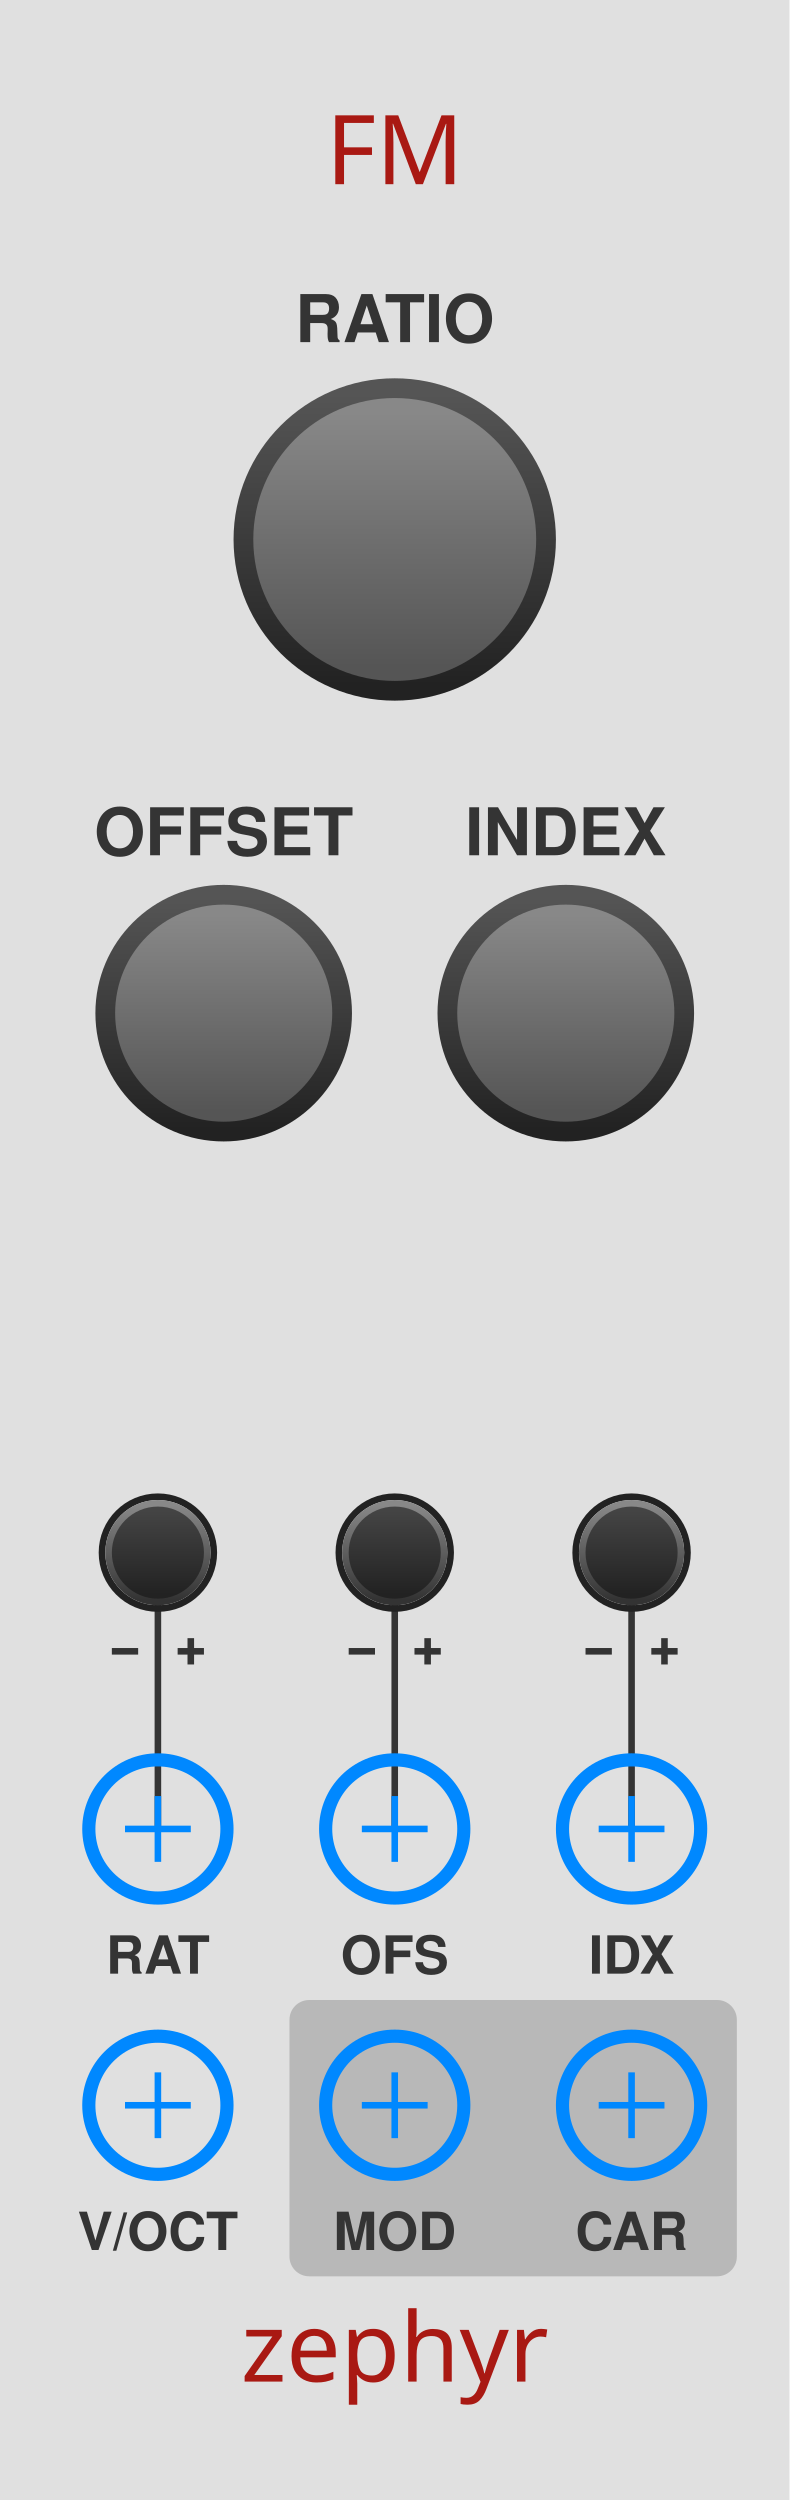
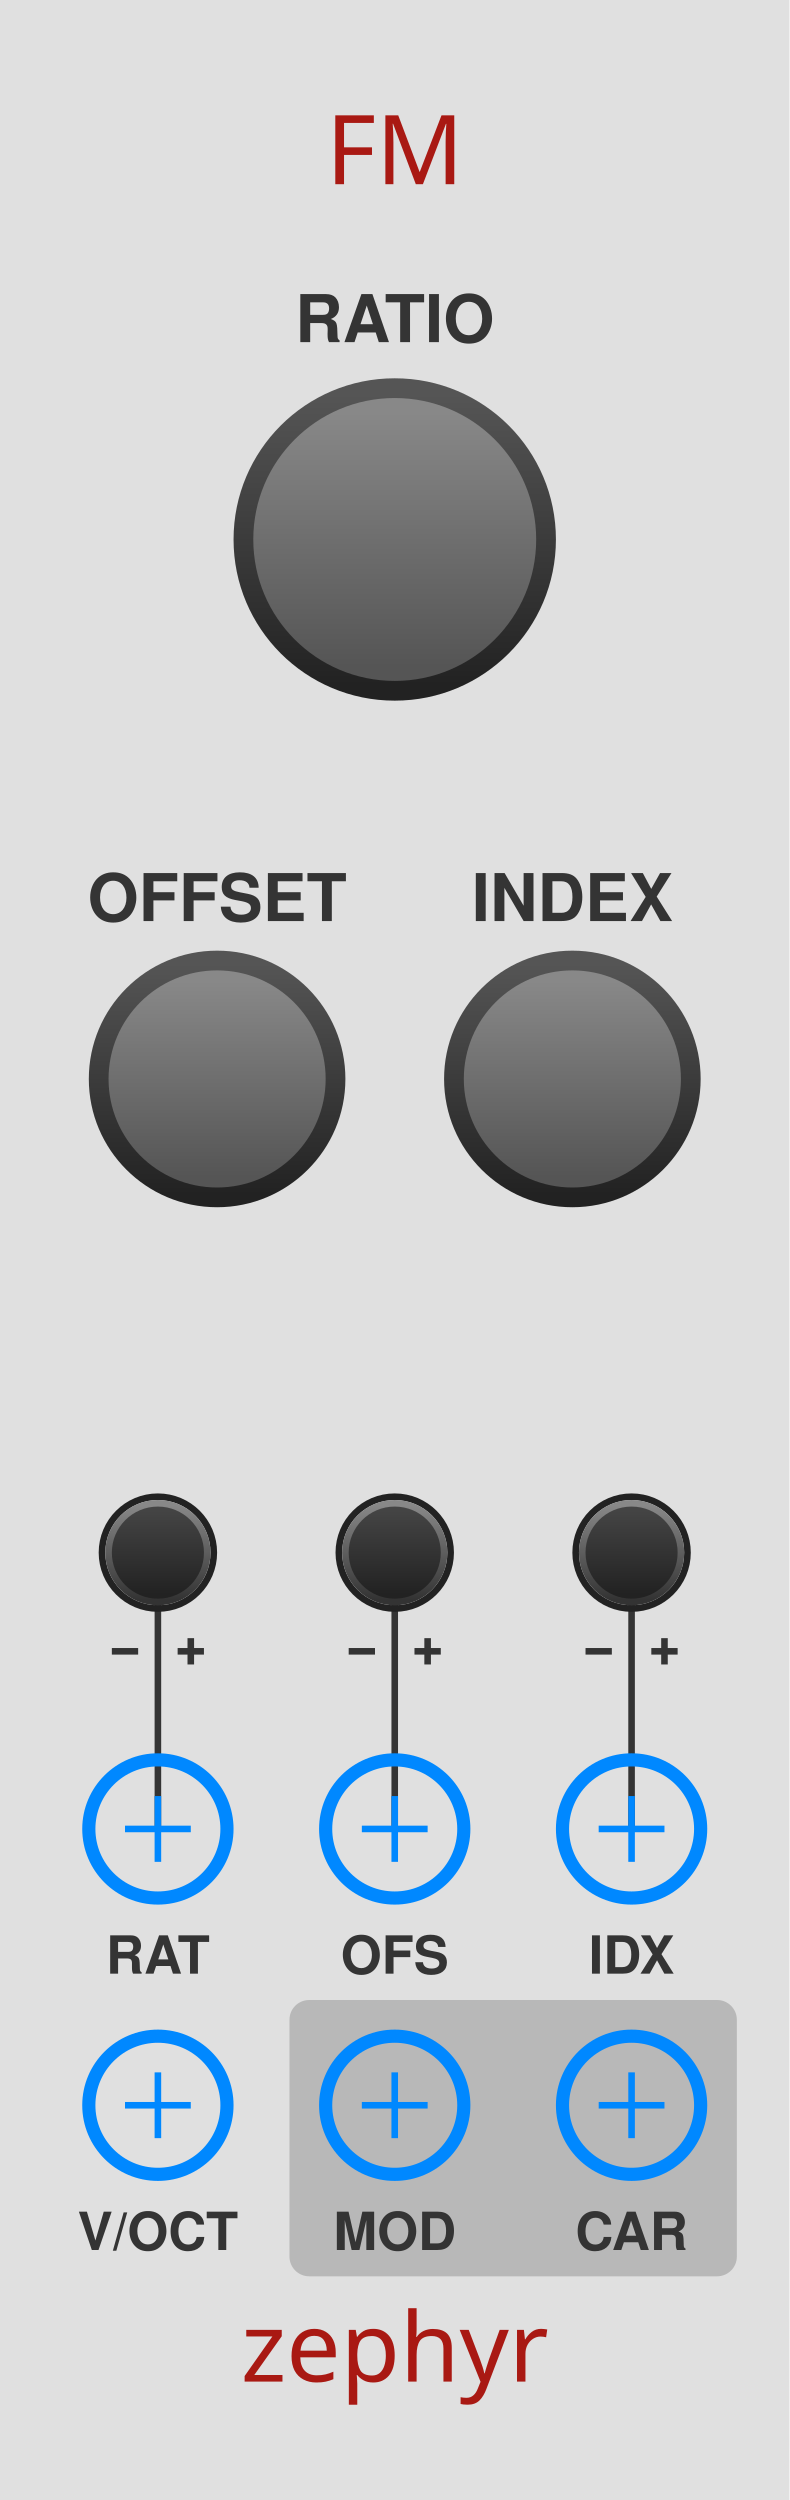
<svg xmlns="http://www.w3.org/2000/svg" xmlns:xlink="http://www.w3.org/1999/xlink" version="1.1" width="120" height="380" viewBox="0 0 120 380">
  <style>
    text.title {
      fill: #a91913;
      font-family: 'American Typewriter';
      font-size: 11pt;
    }
    text.big-label {
      fill: #343434;
      font-family: 'Helvetica';
      font-weight: bold;
      font-size: 7.5pt;
    }
    text.label {
      fill: #343434;
      font-family: 'Helvetica';
      font-weight: bold;
      font-size: 6pt;
    }
    .background {
      fill: #e0e0e0;
    }
    .output {
      fill: #b8b8b8;
    }
    polyline.connect {
      stroke: #343434;
      stroke-width: 1;
    }

    .blueprint {
      stroke: #08f;
      fill: none;
    }
  </style>
  <defs>
    <linearGradient id="smallKnobMediumGradient">
      <stop offset="5%" stop-color="#888" />
      <stop offset="95%" stop-color="#333" />
    </linearGradient>
    <linearGradient id="smallKnobDarkGradient">
      <stop offset="5%" stop-color="#444" />
      <stop offset="95%" stop-color="#222" />
    </linearGradient>
    <linearGradient id="bigKnobMediumGradient">
      <stop offset="5%" stop-color="#888" />
      <stop offset="95%" stop-color="#555" />
    </linearGradient>
    <linearGradient id="bigKnobDarkGradient">
      <stop offset="5%" stop-color="#555" />
      <stop offset="95%" stop-color="#222" />
    </linearGradient>
    <symbol id="knob18">
      <g transform="translate(9 9)">
        <circle r="8.5" stroke="#222" fill="none" />
        <circle r="8" fill="url('#smallKnobMediumGradient')" transform="rotate(90)" />
        <circle r="7" fill="url('#smallKnobDarkGradient')" transform="rotate(90)" />
      </g>
    </symbol>
    <symbol id="knob40">
      <g transform="translate(20 20)">
        <circle r="19.5" fill="url('#bigKnobDarkGradient')" transform="rotate(90)" />
        <circle r="16.5" fill="url('#bigKnobMediumGradient')" transform="rotate(90)" />
      </g>
    </symbol>
    <symbol id="knob50">
      <g transform="translate(25 25)">
        <circle r="24.5" fill="url('#bigKnobDarkGradient')" transform="rotate(90)" />
        <circle r="21.5" fill="url('#bigKnobMediumGradient')" transform="rotate(90)" />
      </g>
    </symbol>
    <symbol id="port">
      <g transform="translate(12 12)">
        <polyline points="-5,0 5,0" stroke-width="1" class="blueprint" />
        <polyline points="0,-5 0,5" stroke-width="1" class="blueprint" />
        <circle cx="0" cy="0" r="10.5" stroke-width="2" class="blueprint" />
      </g>
    </symbol>
  </defs>
  <rect class="background" width="100%" height="100%" />
  <text class="title" x="50%" y="28" text-anchor="middle">FM</text>
  <text class="title" x="50%" y="362" text-anchor="middle">zephyr</text>
  <g transform="translate(60 82)">
    <text x="0" y="-30" class="big-label" text-anchor="middle">RATIO</text>
    <use xlink:href="#knob50" transform="translate(-25 -25)" />
  </g>
-   <g transform="translate(34 154)">
+   <g transform="translate(33 164)">
    <text x="0" y="-24" class="big-label" text-anchor="middle">OFFSET</text>
    <use xlink:href="#knob40" transform="translate(-20 -20)" />
  </g>
-   <g transform="translate(86 154)">
+   <g transform="translate(87 164)">
    <text x="0" y="-24" class="big-label" text-anchor="middle">INDEX</text>
    <use xlink:href="#knob40" transform="translate(-20 -20)" />
  </g>
  <g transform="translate(60 320)">
    <rect x="-16" y="-16" width="68" height="42" rx="3" class="output" />
  </g>
  <g transform="translate(24 236)">
    <polyline points="0 0 0 42" class="connect" />
    <g transform="translate(0 15)">
      <polyline points="-7 0 -3 0" class="connect" />
      <polyline points="7 0 3 0" class="connect" />
      <polyline points="5 -2 5 2" class="connect" />
    </g>
  </g>
  <g transform="translate(24 236)">
    <use xlink:href="#knob18" transform="translate(-9 -9)" />
  </g>
  <g transform="translate(24 278)">
    <use xlink:href="#port" transform="translate(-12 -12)" />
    <text x="0" y="22" class="label" text-anchor="middle">RAT</text>
  </g>
  <g transform="translate(24 320)">
    <use xlink:href="#port" transform="translate(-12 -12)" />
    <text x="0" y="22" class="label" text-anchor="middle">V/OCT</text>
  </g>
  <g transform="translate(60 236)">
    <polyline points="0 0 0 42" class="connect" />
    <g transform="translate(0 15)">
      <polyline points="-7 0 -3 0" class="connect" />
      <polyline points="7 0 3 0" class="connect" />
      <polyline points="5 -2 5 2" class="connect" />
    </g>
  </g>
  <g transform="translate(60 236)">
    <use xlink:href="#knob18" transform="translate(-9 -9)" />
  </g>
  <g transform="translate(60 278)">
    <use xlink:href="#port" transform="translate(-12 -12)" />
    <text x="0" y="22" class="label" text-anchor="middle">OFS</text>
  </g>
  <g transform="translate(60 320)">
    <use xlink:href="#port" transform="translate(-12 -12)" />
    <text x="0" y="22" class="label" text-anchor="middle">MOD</text>
  </g>
  <g transform="translate(96 236)">
    <polyline points="0 0 0 42" class="connect" />
    <g transform="translate(0 15)">
      <polyline points="-7 0 -3 0" class="connect" />
      <polyline points="7 0 3 0" class="connect" />
      <polyline points="5 -2 5 2" class="connect" />
    </g>
  </g>
  <g transform="translate(96 236)">
    <use xlink:href="#knob18" transform="translate(-9 -9)" />
  </g>
  <g transform="translate(96 278)">
    <use xlink:href="#port" transform="translate(-12 -12)" />
    <text x="0" y="22" class="label" text-anchor="middle">IDX</text>
  </g>
  <g transform="translate(96 320)">
    <use xlink:href="#port" transform="translate(-12 -12)" />
    <text x="0" y="22" class="label" text-anchor="middle">CAR</text>
  </g>
</svg>
